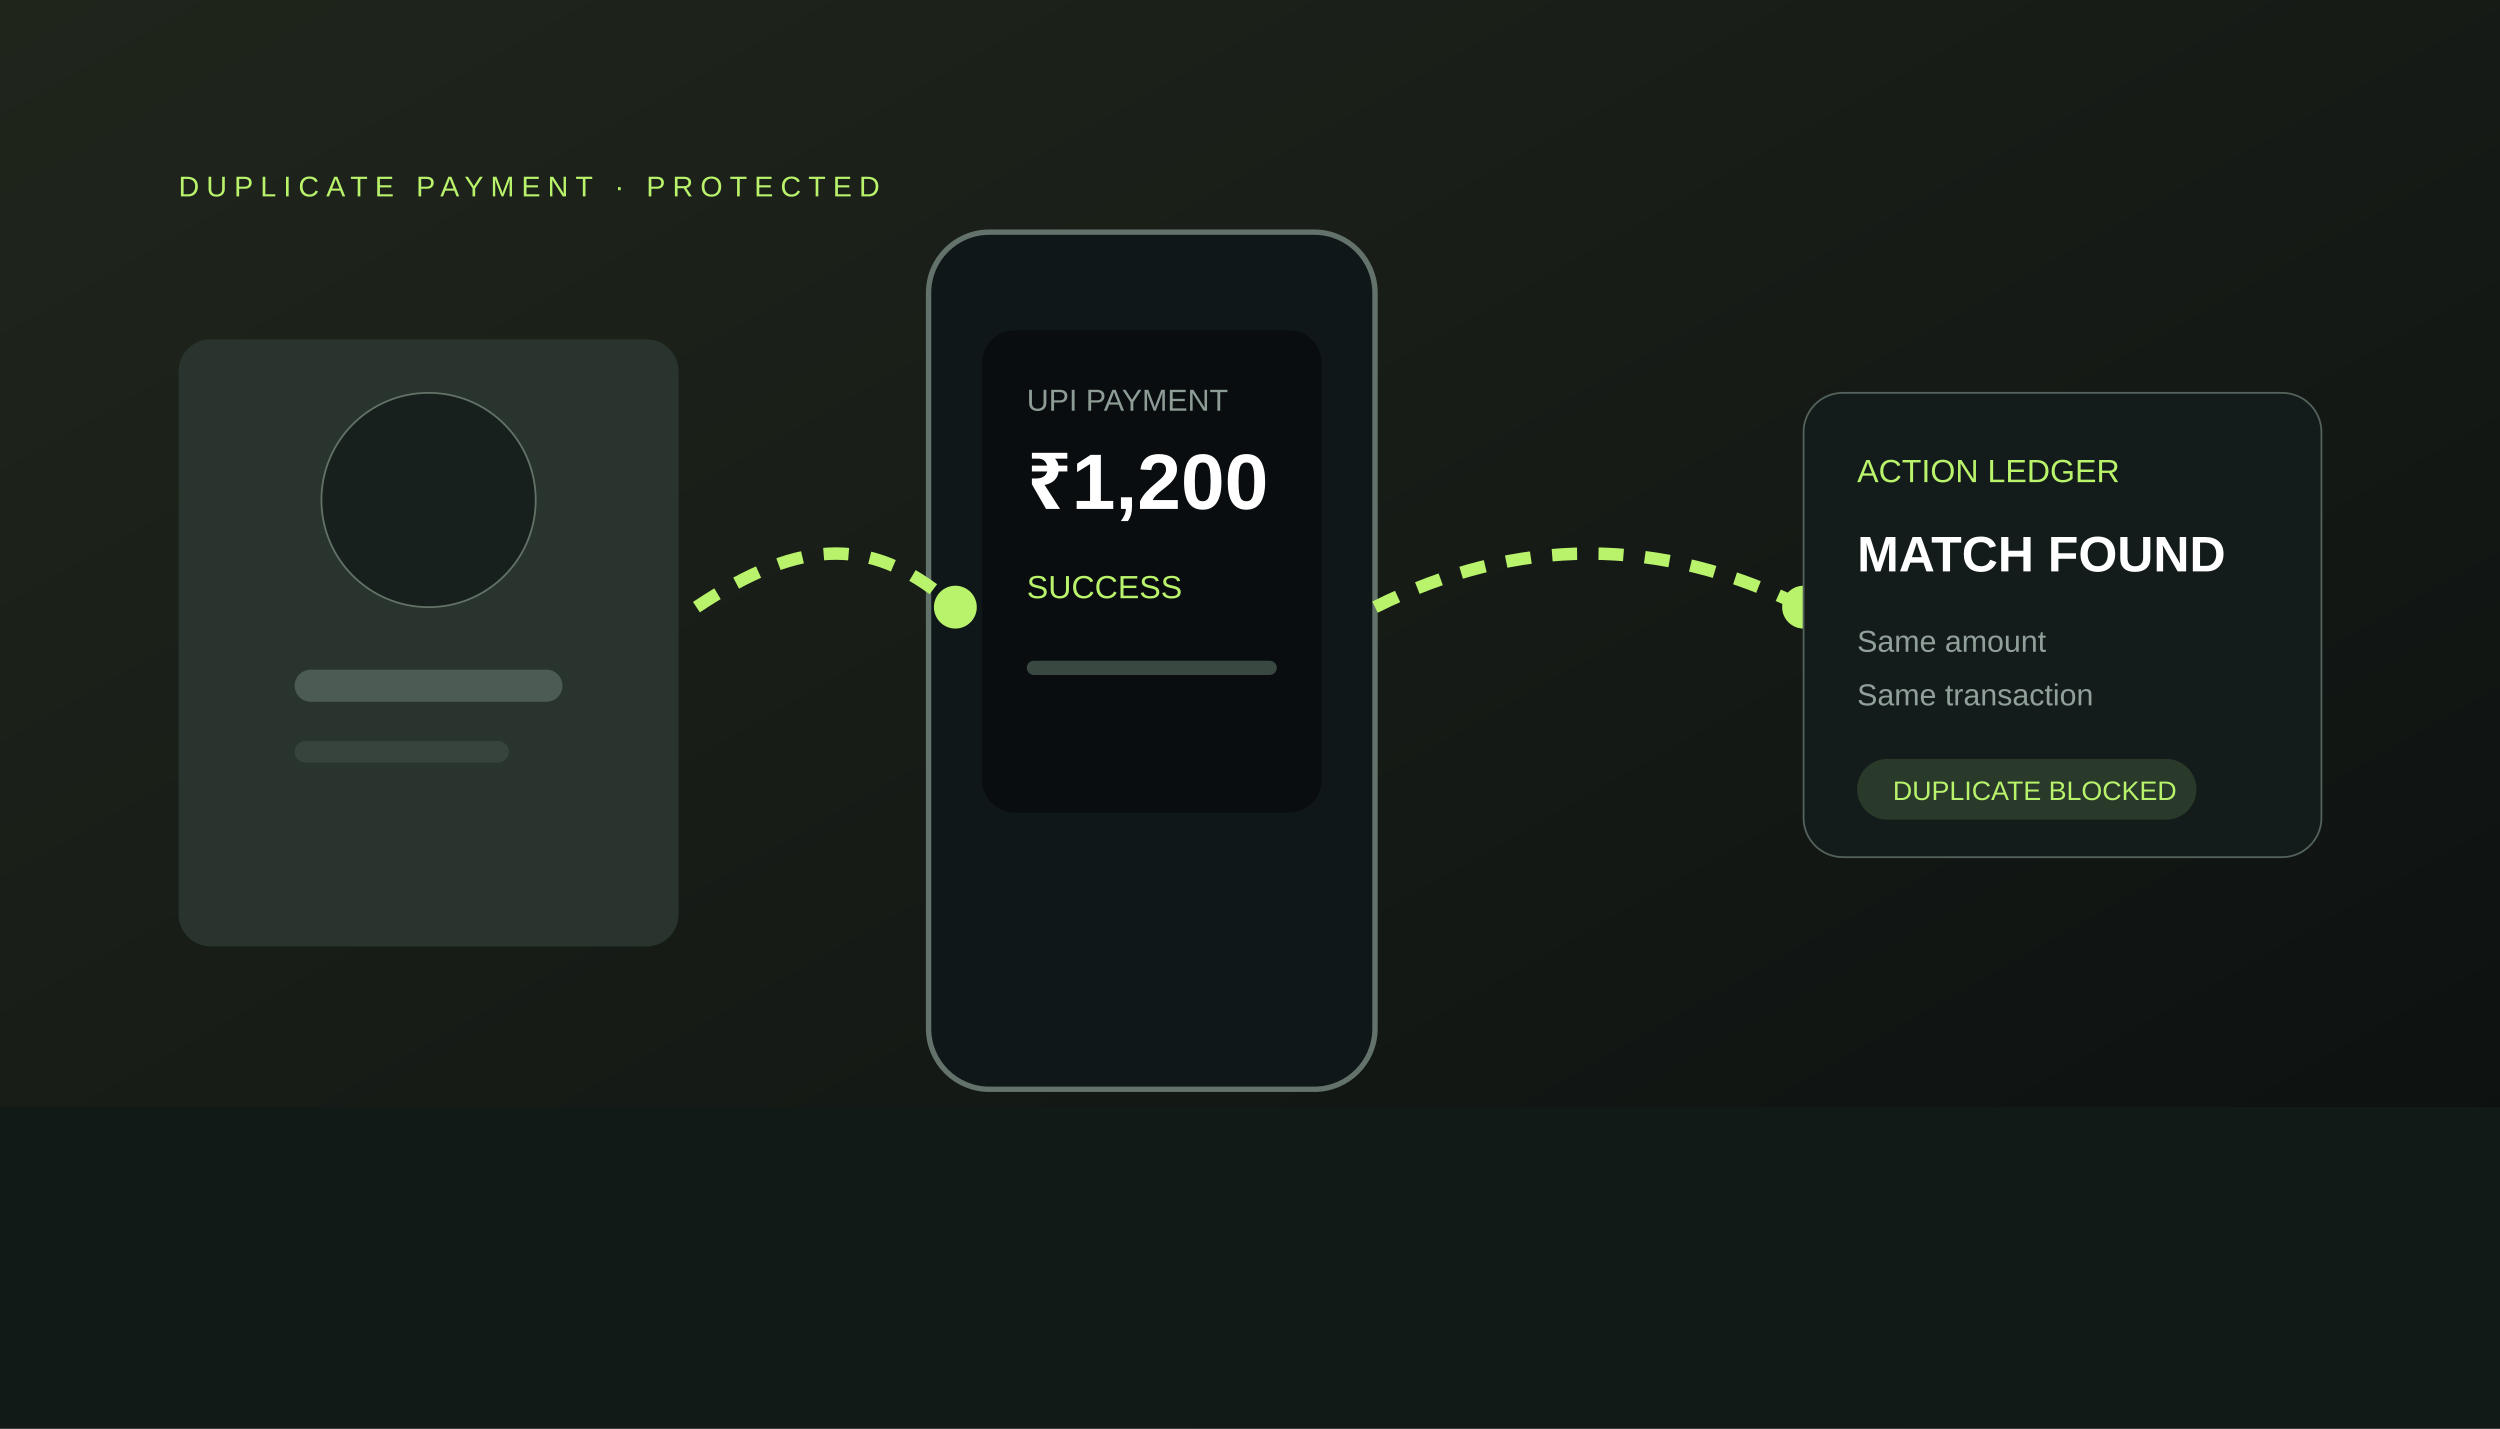
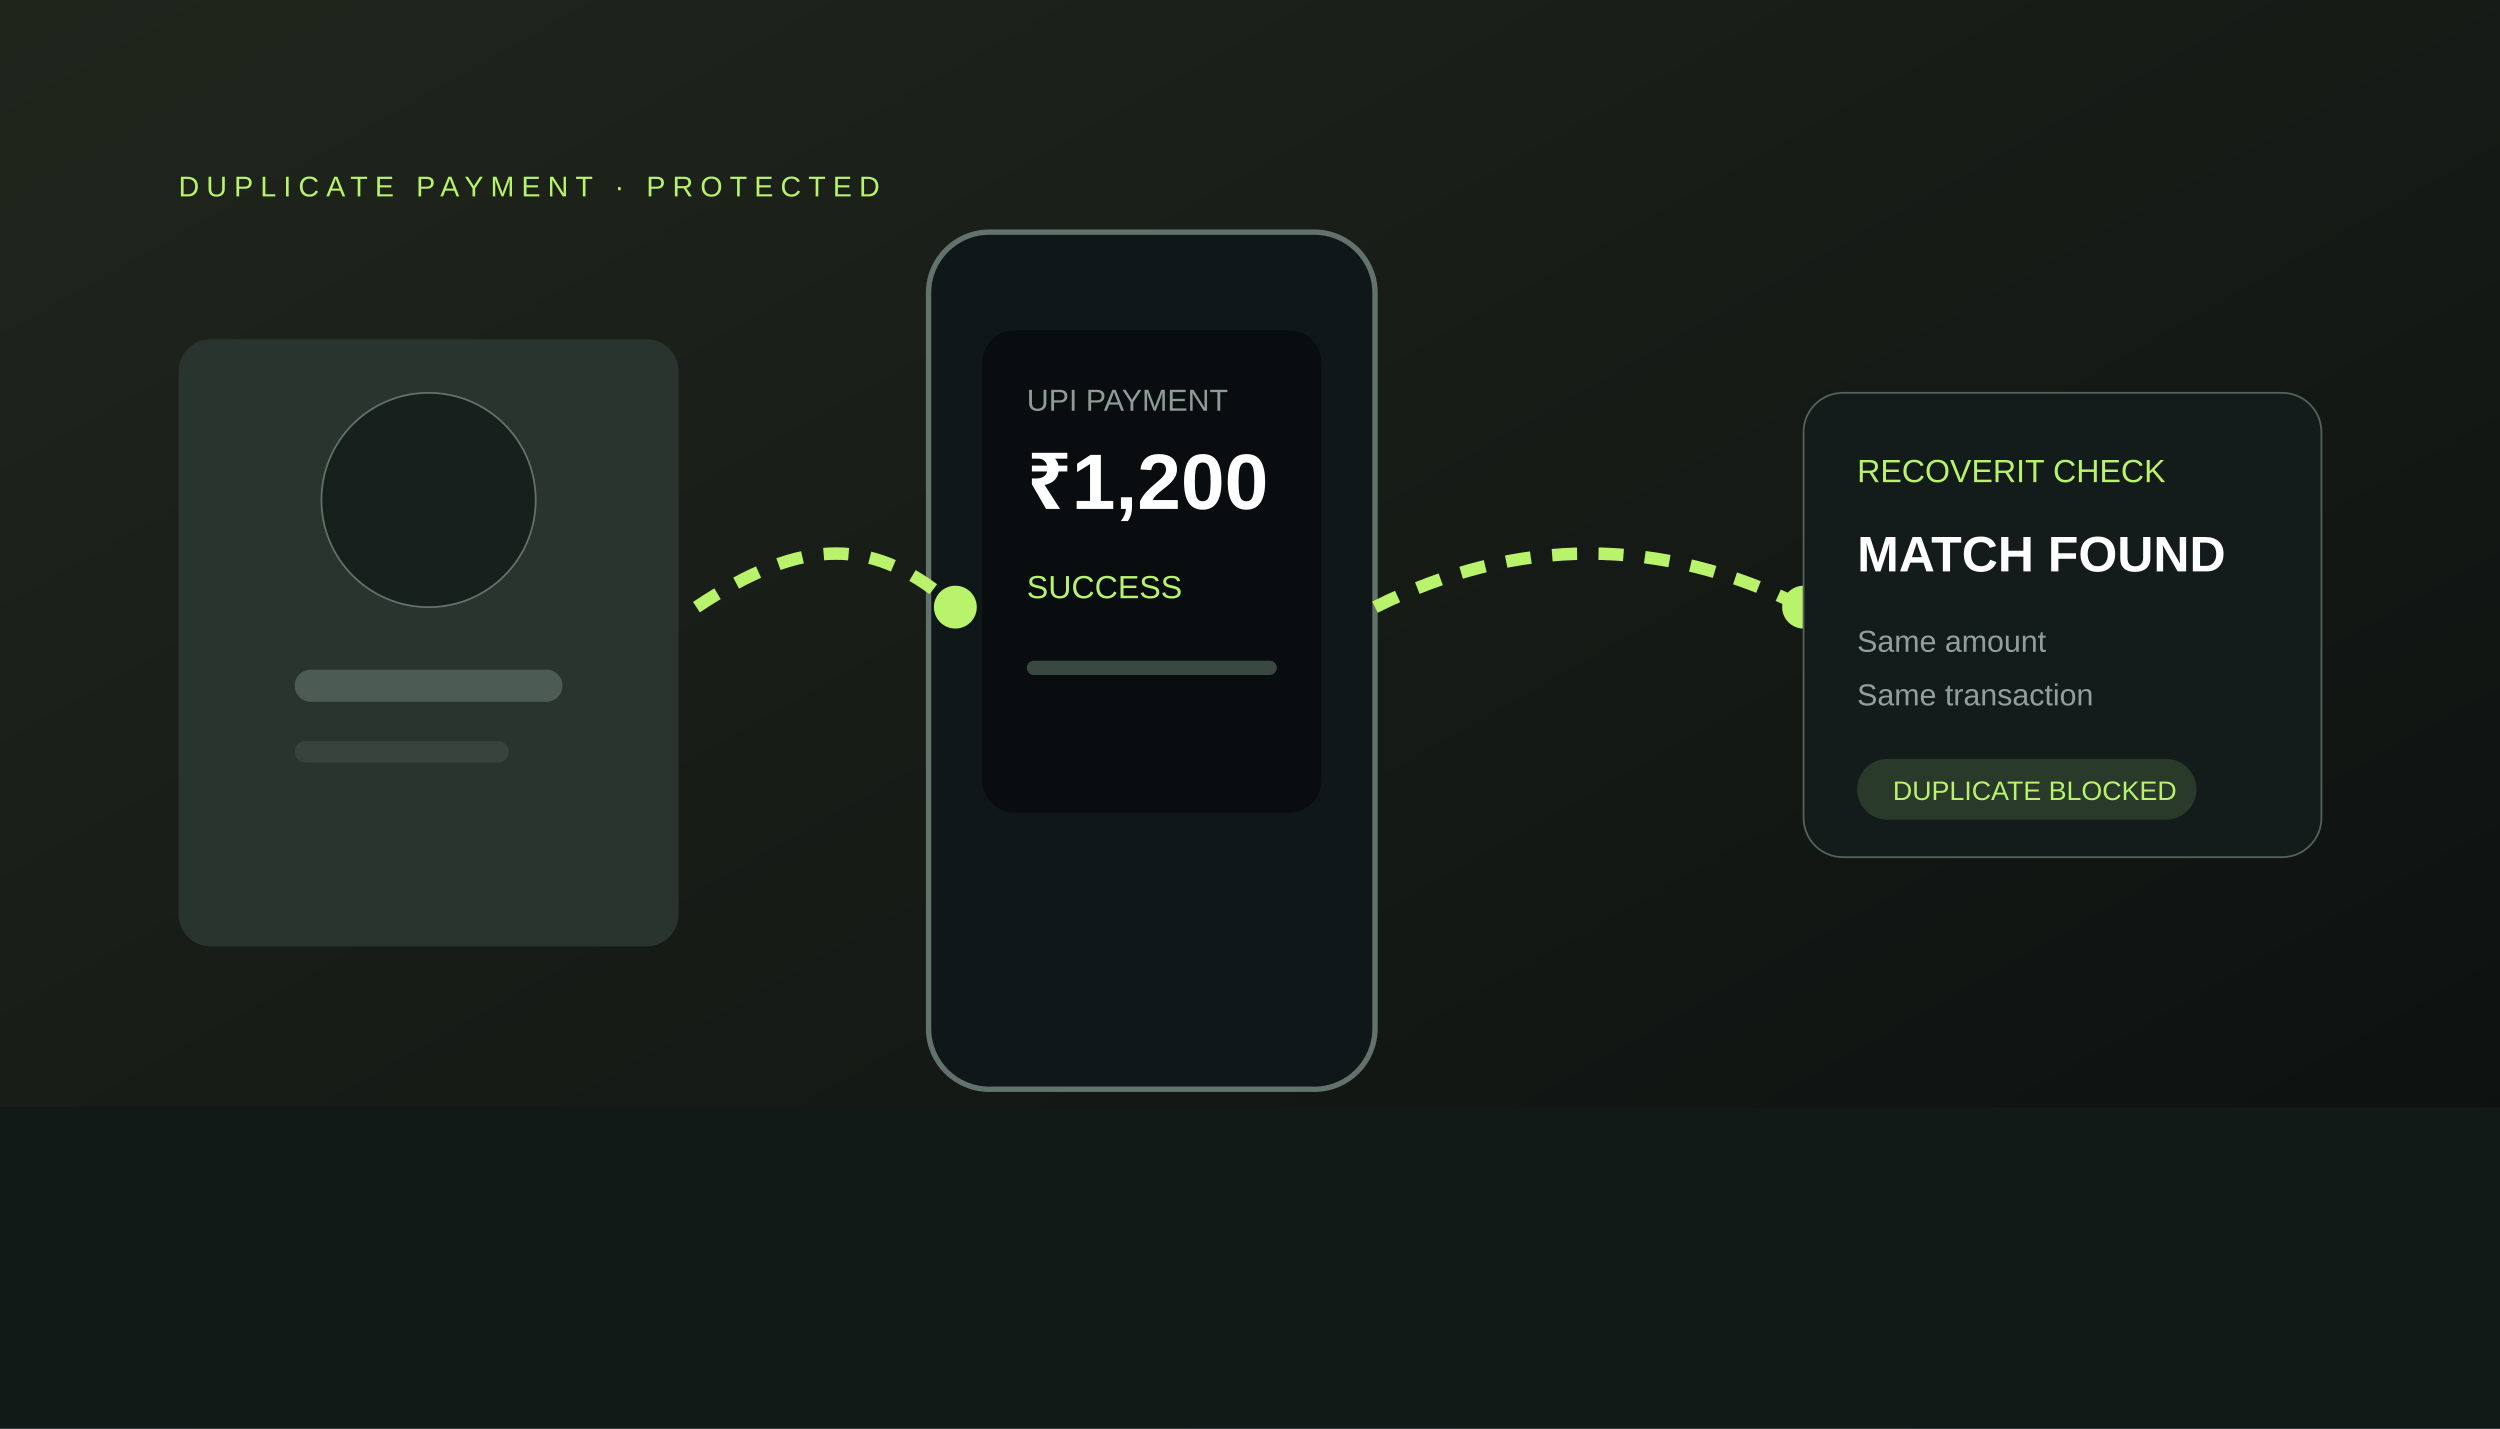
<svg xmlns="http://www.w3.org/2000/svg" viewBox="0 0 1400 800">
  <defs>
    <linearGradient id="b" x1="0" y1="0" x2="1" y2="1">
      <stop stop-color="#20251c" />
      <stop offset="1" stop-color="#0b1010" />
    </linearGradient>
  </defs>
  <rect width="1400" height="800" fill="url(#b)" />
  <path d="M0 620h1400v180H0z" fill="#121a18" />
  <rect x="100" y="190" width="280" height="340" rx="18" fill="#28342d" />
  <circle cx="240" cy="280" r="60" fill="#17201c" stroke="#637268" />
  <rect x="165" y="375" width="150" height="18" rx="9" fill="#4c5b53" />
  <rect x="165" y="415" width="120" height="12" rx="6" fill="#36443d" />
  <rect x="520" y="130" width="250" height="480" rx="34" fill="#101719" stroke="#63736c" stroke-width="3" />
  <rect x="550" y="185" width="190" height="270" rx="18" fill="#090d0f" />
  <text x="575" y="230" fill="#8e9c96" font-family="Arial" font-size="17">UPI PAYMENT</text>
  <text x="575" y="285" fill="#fff" font-family="Arial" font-weight="700" font-size="44">₹1,200</text>
  <text x="575" y="335" fill="#b9f36b" font-family="Arial" font-size="18">SUCCESS</text>
  <rect x="575" y="370" width="140" height="8" rx="4" fill="#3a4842" />
  <path d="M390 340 C450 300 490 300 535 340M770 340 C850 300 930 300 1010 340" fill="none" stroke="#b9f36b" stroke-width="7" stroke-dasharray="14 12" />
  <circle cx="535" cy="340" r="12" fill="#b9f36b" />
  <circle cx="1010" cy="340" r="12" fill="#b9f36b" />
  <rect x="1010" y="220" width="290" height="260" rx="22" fill="#141c1b" stroke="#53625b" />
-   <text x="1040" y="270" fill="#b9f36b" font-family="Arial" font-size="18">ACTION LEDGER</text>
+   <text x="1040" y="270" fill="#b9f36b" font-family="Arial" font-size="18">RECOVERIT CHECK</text>
  <text x="1040" y="320" fill="#fff" font-family="Arial" font-size="28" font-weight="700">MATCH FOUND</text>
  <text x="1040" y="365" fill="#91a09a" font-family="Arial" font-size="17">Same amount</text>
  <text x="1040" y="395" fill="#91a09a" font-family="Arial" font-size="17">Same transaction</text>
  <rect x="1040" y="425" width="190" height="34" rx="17" fill="#293a2b" />
  <text x="1060" y="448" fill="#b9f36b" font-family="Arial" font-size="15">DUPLICATE BLOCKED</text>
  <text x="100" y="110" fill="#b9f36b" font-family="Arial" font-size="16" letter-spacing="4">DUPLICATE PAYMENT · PROTECTED</text>
</svg>
